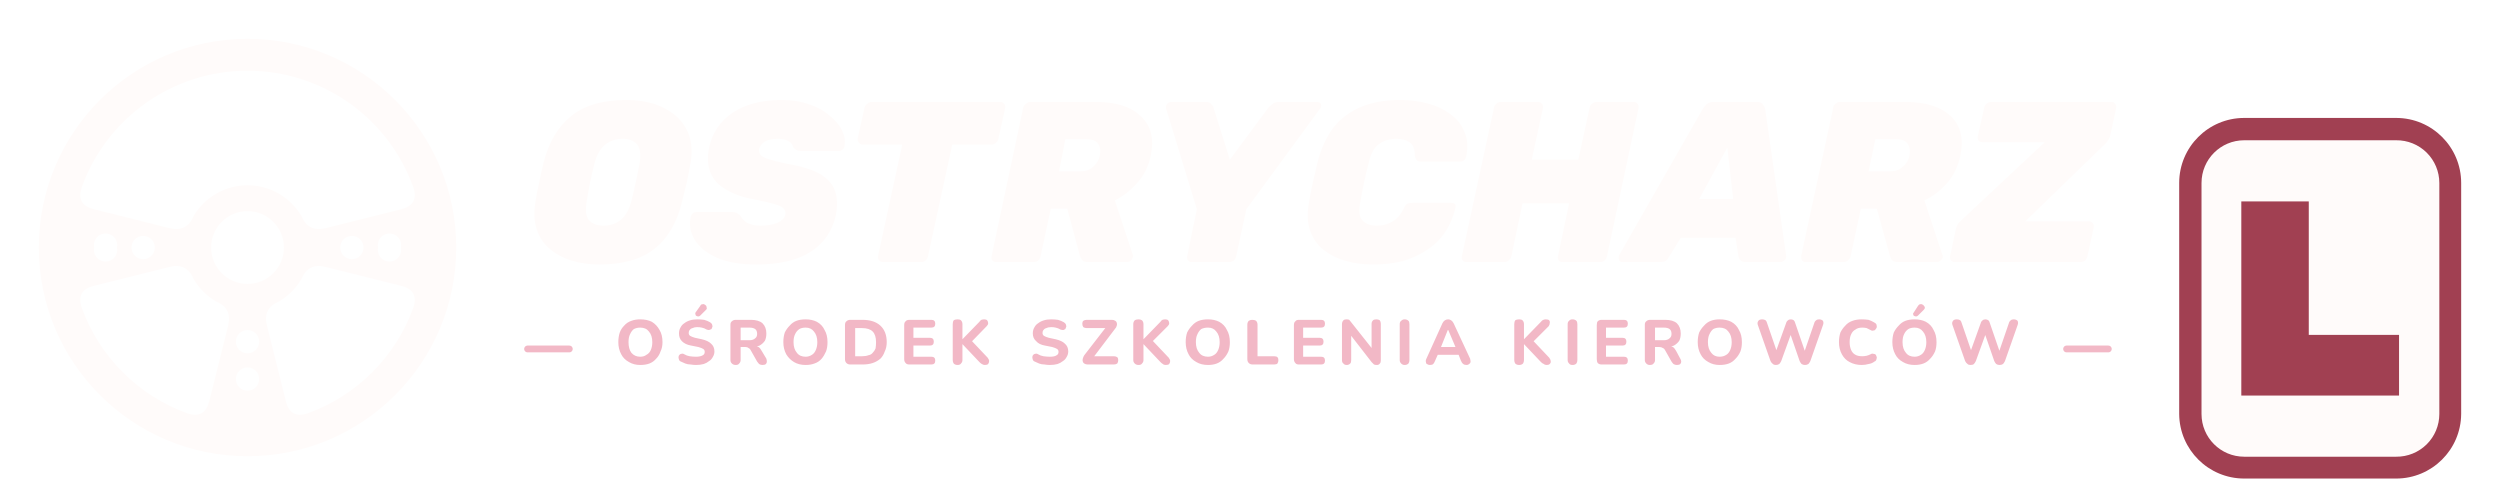
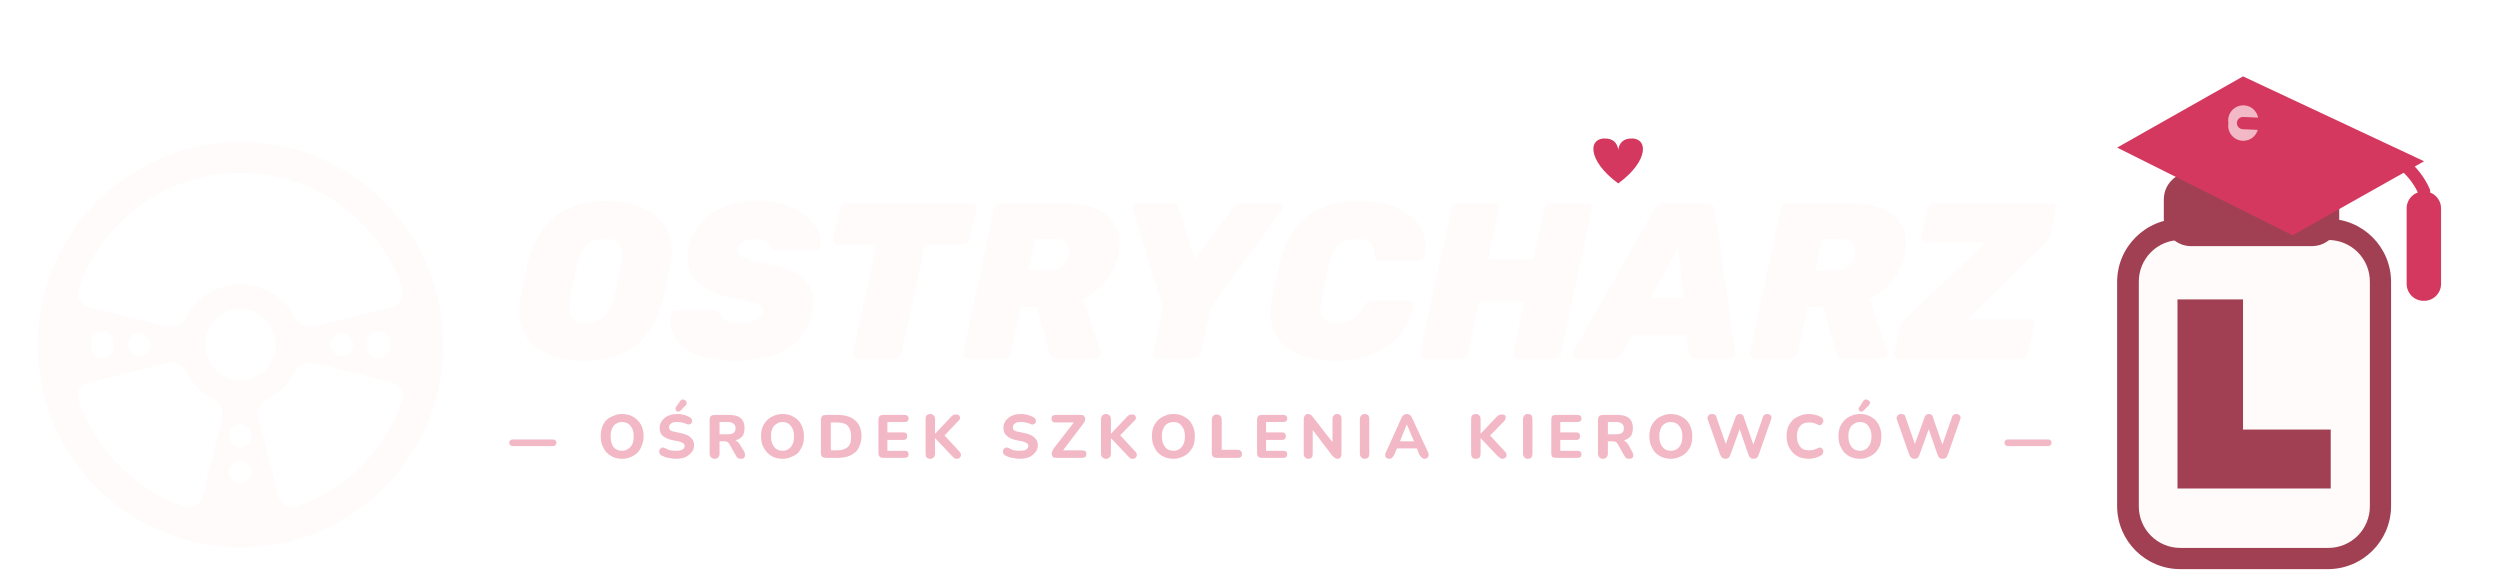
- <svg xmlns="http://www.w3.org/2000/svg" viewBox="0 0 5151 1020" width="5151" height="1020" role="img" aria-label="OSK Ostrycharz — Ośrodek Szkolenia Kierowców">
-   <path fill="#FFFBFA" d="M80,510A430,430 0 1,1 940,510A430,430 0 1,1 80,510ZM852,387A363,363 0 0,0 168,387Q157,422 193,431L349,470Q385,479 399,445A129,129 0 0,1 621,445Q635,479 671,470L827,431Q863,422 852,387ZM168,633A363,363 0 0,0 387,852Q422,863 431,827L470,671Q479,635 445,621A129,129 0 0,1 399,575Q385,541 349,550L193,589Q157,598 168,633ZM633,852A363,363 0 0,0 852,633Q863,598 827,589L671,550Q635,541 621,575A129,129 0 0,1 575,621Q541,635 550,671L589,827Q598,863 633,852ZM435,510A75,75 0 1,0 585,510A75,75 0 1,0 435,510ZM701,510A24,24 0 1,0 749,510A24,24 0 1,0 701,510ZM271,510A24,24 0 1,0 319,510A24,24 0 1,0 271,510ZM779,510A24,24 0 1,0 826,510A24,24 0 1,0 779,510ZM194,510A24,24 0 1,0 241,510A24,24 0 1,0 194,510ZM486,704A24,24 0 1,0 534,704A24,24 0 1,0 486,704ZM486,781A24,24 0 1,0 534,781A24,24 0 1,0 486,781Z" />
-   <path fill="#FFFBFA" d="M1235 545Q1204 545 1178 537Q1152 529 1133 513Q1114 497 1106 473Q1098 449 1103 417Q1106 397 1111 376Q1115 355 1120 335Q1136 272 1177 239Q1218 206 1291 206Q1321 206 1348 214Q1374 223 1393 239Q1411 255 1420 279Q1428 304 1423 335Q1419 355 1415 376Q1410 397 1405 417Q1389 481 1348 513Q1307 545 1235 545ZM1244 465Q1264 465 1279 453Q1294 441 1301 414Q1306 394 1310 375Q1314 356 1318 336Q1322 310 1313 298Q1303 286 1283 286Q1262 286 1247 298Q1232 310 1225 336Q1220 356 1216 375Q1212 394 1209 414Q1204 441 1213 453Q1223 465 1244 465Z M1558 545Q1509 545 1477 531Q1446 517 1432 495Q1418 473 1423 447Q1424 443 1427 440Q1430 437 1434 437H1509Q1516 437 1520 440Q1523 442 1526 445Q1529 451 1534 455Q1539 460 1547 462Q1555 465 1567 465Q1588 465 1602 459Q1615 453 1618 443Q1620 435 1614 429Q1609 424 1594 420Q1580 416 1555 411Q1520 405 1497 391Q1473 378 1464 356Q1455 334 1461 304Q1471 258 1510 232Q1549 206 1611 206Q1642 206 1667 215Q1692 223 1709 238Q1727 252 1735 269Q1743 285 1740 300Q1740 305 1736 308Q1733 311 1729 311H1650Q1644 311 1641 309Q1637 307 1634 303Q1633 296 1625 291Q1617 286 1603 286Q1587 286 1577 291Q1567 297 1564 307Q1563 314 1567 319Q1571 324 1584 328Q1596 332 1619 337Q1662 344 1687 357Q1712 371 1720 392Q1728 414 1722 444Q1711 493 1670 519Q1629 545 1558 545Z M1819 540Q1815 540 1812 537Q1808 533 1809 528L1859 298H1778Q1773 298 1770 294Q1767 291 1767 286L1781 223Q1782 217 1787 214Q1791 210 1796 210H2061Q2066 210 2069 214Q2072 217 2071 223L2057 286Q2056 291 2052 294Q2048 298 2043 298H1962L1912 528Q1911 533 1907 537Q1903 540 1898 540Z M2053 540Q2048 540 2045 537Q2042 533 2043 528L2108 223Q2109 217 2114 214Q2118 210 2123 210H2257Q2321 210 2351 240Q2382 269 2371 321Q2364 354 2343 377Q2323 400 2297 413L2334 525Q2334 526 2335 527Q2335 528 2334 530Q2333 534 2330 537Q2326 540 2322 540H2242Q2233 540 2230 536Q2226 531 2225 527L2199 430H2165L2144 528Q2143 533 2139 537Q2135 540 2129 540ZM2182 353H2226Q2243 353 2253 343Q2263 334 2266 321Q2269 306 2263 297Q2257 287 2240 287H2195Z M2456 540Q2451 540 2448 537Q2445 533 2446 528L2466 431L2403 225Q2401 220 2404 215Q2408 210 2414 210H2484Q2493 210 2496 215Q2500 219 2500 221L2534 329L2614 221Q2616 219 2621 215Q2626 210 2635 210H2713Q2720 210 2722 215Q2723 221 2719 225L2568 431L2547 528Q2546 533 2542 537Q2537 540 2532 540Z M2829 545Q2797 545 2771 537Q2744 529 2725 513Q2707 498 2699 474Q2691 450 2697 417Q2700 398 2705 376Q2710 354 2715 333Q2726 291 2748 262Q2771 234 2805 220Q2839 206 2885 206Q2914 206 2941 213Q2968 220 2988 235Q3008 249 3017 271Q3027 293 3021 322Q3020 327 3017 330Q3013 333 3009 333H2929Q2922 333 2919 330Q2916 327 2915 320Q2915 300 2904 293Q2894 286 2877 286Q2856 286 2841 297Q2826 308 2820 336Q2810 374 2803 415Q2797 443 2807 454Q2817 465 2837 465Q2854 465 2868 457Q2882 450 2892 430Q2895 423 2899 420Q2903 418 2911 418H2991Q2995 418 2997 420Q3000 423 2999 427Q2992 457 2977 479Q2962 501 2940 515Q2918 530 2890 538Q2862 545 2829 545Z M3023 540Q3017 540 3014 537Q3011 534 3012 528L3078 223Q3079 217 3083 214Q3087 210 3092 210H3169Q3174 210 3177 214Q3180 217 3179 223L3156 329H3252L3275 223Q3276 217 3280 214Q3285 210 3290 210H3366Q3371 210 3374 214Q3377 217 3376 223L3311 528Q3310 533 3306 537Q3302 540 3296 540H3220Q3215 540 3212 537Q3209 533 3210 528L3233 419H3137L3114 528Q3113 533 3108 537Q3104 540 3099 540Z M3344 540Q3338 540 3336 536Q3334 531 3336 526L3508 225Q3511 220 3516 215Q3522 210 3531 210H3620Q3629 210 3632 215Q3636 220 3637 225L3680 526Q3681 533 3677 536Q3673 540 3668 540H3597Q3589 540 3586 536Q3583 533 3582 529L3576 490H3463L3439 529Q3437 533 3433 537Q3428 540 3420 540ZM3501 410H3571L3559 304Z M3721 540Q3716 540 3713 537Q3711 533 3711 528L3777 223Q3777 217 3782 214Q3786 210 3791 210H3925Q3989 210 4020 240Q4050 269 4039 321Q4032 354 4012 377Q3992 400 3965 413L4002 525Q4003 526 4003 527Q4003 528 4003 530Q4002 534 3998 537Q3995 540 3990 540H3911Q3902 540 3898 536Q3895 531 3894 527L3867 430H3834L3813 528Q3812 533 3807 537Q3803 540 3798 540ZM3850 353H3895Q3911 353 3921 343Q3932 334 3934 321Q3937 306 3931 297Q3925 287 3908 287H3864Z M4028 540Q4023 540 4020 537Q4017 533 4018 528L4030 471Q4032 464 4035 460Q4039 456 4041 454L4213 293H4085Q4080 293 4077 290Q4074 286 4075 281L4088 223Q4089 217 4093 214Q4097 210 4103 210H4350Q4356 210 4358 214Q4361 217 4360 223L4348 279Q4347 284 4344 288Q4342 291 4339 295L4173 456H4304Q4309 456 4312 460Q4315 463 4314 468L4301 528Q4300 533 4296 537Q4292 540 4287 540Z" />
-   <path fill="#F2B8C6" d="M1319 752Q1306 752 1296 746Q1285 740 1280 730Q1274 719 1274 705Q1274 694 1277 685Q1280 677 1286 671Q1292 664 1301 661Q1309 658 1319 658Q1333 658 1343 663Q1353 669 1359 680Q1365 690 1365 705Q1365 716 1361 724Q1358 733 1352 739Q1346 746 1338 749Q1330 752 1319 752ZM1319 735Q1327 735 1332 731Q1338 728 1341 721Q1344 714 1344 705Q1344 691 1337 683Q1331 675 1319 675Q1312 675 1306 678Q1301 682 1298 689Q1295 695 1295 705Q1295 719 1301 727Q1308 735 1319 735Z M1434 752Q1429 752 1423 751Q1417 751 1412 749Q1407 747 1403 745Q1400 744 1399 741Q1398 738 1398 736Q1398 733 1400 731Q1402 729 1404 729Q1407 728 1410 730Q1415 733 1421 734Q1428 735 1434 735Q1443 735 1448 732Q1452 730 1452 725Q1452 721 1449 719Q1446 717 1439 715L1424 712Q1412 710 1405 703Q1399 697 1399 687Q1399 680 1402 675Q1405 669 1410 666Q1415 662 1422 660Q1428 658 1437 658Q1444 658 1451 659Q1458 661 1463 664Q1466 666 1467 668Q1468 671 1468 673Q1467 676 1466 678Q1464 679 1461 680Q1459 680 1456 679Q1451 676 1446 675Q1442 674 1436 674Q1431 674 1427 676Q1423 677 1421 680Q1419 682 1419 686Q1419 690 1422 692Q1425 694 1432 696L1446 699Q1459 702 1465 708Q1472 714 1472 724Q1472 730 1469 735Q1466 741 1461 744Q1456 748 1450 750Q1443 752 1434 752ZM1443 650Q1441 652 1439 652Q1437 652 1435 651Q1433 650 1433 648Q1432 646 1433 644L1443 630Q1444 627 1447 627Q1449 626 1451 627Q1453 628 1455 630Q1456 632 1456 634Q1457 636 1455 638Z M1516 752Q1511 752 1508 749Q1505 746 1505 742V669Q1505 664 1508 662Q1511 659 1516 659H1547Q1563 659 1571 666Q1579 674 1579 687Q1579 696 1576 702Q1572 708 1565 712Q1558 715 1547 715L1549 713H1554Q1559 713 1563 715Q1567 718 1570 724L1579 739Q1580 742 1580 745Q1580 748 1578 750Q1576 752 1571 752Q1567 752 1564 750Q1562 748 1560 745L1547 722Q1545 718 1542 717Q1540 715 1536 715H1526V742Q1526 746 1523 749Q1521 752 1516 752ZM1526 701H1544Q1552 701 1556 697Q1560 694 1560 688Q1560 681 1556 678Q1552 675 1544 675H1526Z M1660 752Q1646 752 1636 746Q1626 740 1620 730Q1614 719 1614 705Q1614 694 1617 685Q1621 677 1627 671Q1633 664 1641 661Q1649 658 1660 658Q1673 658 1683 663Q1694 669 1699 680Q1705 690 1705 705Q1705 716 1702 724Q1698 733 1693 739Q1687 746 1678 749Q1670 752 1660 752ZM1660 735Q1667 735 1673 731Q1678 728 1681 721Q1684 714 1684 705Q1684 691 1677 683Q1671 675 1660 675Q1652 675 1647 678Q1641 682 1638 689Q1635 695 1635 705Q1635 719 1642 727Q1648 735 1660 735Z M1752 751Q1747 751 1744 748Q1741 745 1741 740V670Q1741 664 1744 662Q1747 659 1752 659H1777Q1801 659 1814 671Q1827 683 1827 705Q1827 716 1823 724Q1820 733 1814 739Q1807 745 1798 748Q1789 751 1777 751ZM1762 734H1776Q1784 734 1789 732Q1795 731 1798 727Q1802 723 1804 718Q1805 712 1805 705Q1805 690 1798 683Q1791 676 1776 676H1762Z M1874 751Q1868 751 1866 748Q1863 745 1863 740V670Q1863 664 1866 662Q1868 659 1874 659H1919Q1923 659 1925 661Q1927 663 1927 667Q1927 671 1925 673Q1923 675 1919 675H1882V696H1916Q1920 696 1922 698Q1924 700 1924 704Q1924 708 1922 710Q1920 712 1916 712H1882V735H1919Q1923 735 1925 737Q1927 739 1927 743Q1927 747 1925 749Q1923 751 1919 751Z M1973 752Q1968 752 1965 749Q1963 746 1963 742V668Q1963 663 1965 660Q1968 658 1973 658Q1978 658 1980 660Q1983 663 1983 668V699H1983L2018 663Q2020 660 2022 659Q2025 658 2028 658Q2032 658 2034 660Q2036 663 2036 666Q2036 669 2033 672L1999 707L1999 699L2035 737Q2038 741 2038 744Q2038 747 2036 750Q2034 752 2029 752Q2026 752 2023 750Q2021 749 2018 746L1983 709H1983V742Q1983 746 1980 749Q1978 752 1973 752Z M2163 752Q2158 752 2152 751Q2146 751 2141 749Q2136 747 2132 745Q2129 744 2128 741Q2127 738 2127 736Q2127 733 2129 731Q2131 729 2133 729Q2136 728 2139 730Q2144 733 2150 734Q2157 735 2163 735Q2173 735 2177 732Q2181 730 2181 725Q2181 721 2178 719Q2175 717 2168 715L2153 712Q2141 710 2135 703Q2128 697 2128 687Q2128 680 2131 675Q2134 669 2139 666Q2144 662 2151 660Q2157 658 2166 658Q2173 658 2180 659Q2187 661 2192 664Q2195 666 2196 668Q2197 671 2197 673Q2196 676 2195 678Q2193 679 2191 680Q2188 680 2185 679Q2180 676 2175 675Q2171 674 2166 674Q2160 674 2156 676Q2152 677 2150 680Q2148 682 2148 686Q2148 690 2151 692Q2154 694 2161 696L2175 699Q2188 702 2194 708Q2201 714 2201 724Q2201 730 2198 735Q2195 741 2190 744Q2185 748 2179 750Q2172 752 2163 752Z M2241 751Q2237 751 2234 749Q2232 748 2231 745Q2230 742 2231 739Q2232 735 2234 732L2282 670V676H2239Q2235 676 2232 674Q2230 671 2230 667Q2230 663 2232 661Q2235 659 2239 659H2291Q2295 659 2298 661Q2300 662 2301 665Q2302 668 2301 671Q2300 675 2297 678L2250 740V734H2295Q2299 734 2302 736Q2304 738 2304 742Q2304 746 2302 749Q2299 751 2295 751Z M2346 752Q2341 752 2338 749Q2335 746 2335 742V668Q2335 663 2338 660Q2341 658 2346 658Q2350 658 2353 660Q2356 663 2356 668V699H2356L2391 663Q2393 660 2395 659Q2398 658 2401 658Q2405 658 2407 660Q2409 663 2409 666Q2409 669 2406 672L2371 707L2372 699L2408 737Q2411 741 2411 744Q2411 747 2409 750Q2407 752 2402 752Q2398 752 2396 750Q2394 749 2391 746L2356 709H2356V742Q2356 746 2353 749Q2351 752 2346 752Z M2489 752Q2475 752 2465 746Q2454 740 2449 730Q2443 719 2443 705Q2443 694 2446 685Q2450 677 2456 671Q2462 664 2470 661Q2478 658 2489 658Q2502 658 2512 663Q2523 669 2528 680Q2534 690 2534 705Q2534 716 2531 724Q2527 733 2521 739Q2515 746 2507 749Q2499 752 2489 752ZM2489 735Q2496 735 2502 731Q2507 728 2510 721Q2513 714 2513 705Q2513 691 2506 683Q2500 675 2489 675Q2481 675 2475 678Q2470 682 2467 689Q2464 695 2464 705Q2464 719 2471 727Q2477 735 2489 735Z M2581 751Q2576 751 2573 748Q2570 745 2570 740V669Q2570 664 2573 661Q2576 659 2580 659Q2585 659 2588 661Q2591 664 2591 669V734H2625Q2630 734 2632 736Q2634 738 2634 742Q2634 746 2632 749Q2630 751 2625 751Z M2676 751Q2671 751 2669 748Q2666 745 2666 740V670Q2666 664 2669 662Q2671 659 2676 659H2722Q2726 659 2728 661Q2730 663 2730 667Q2730 671 2728 673Q2726 675 2722 675H2685V696H2719Q2723 696 2725 698Q2727 700 2727 704Q2727 708 2725 710Q2723 712 2719 712H2685V735H2722Q2726 735 2728 737Q2730 739 2730 743Q2730 747 2728 749Q2726 751 2722 751Z M2775 752Q2770 752 2768 749Q2765 747 2765 742V668Q2765 663 2768 660Q2770 658 2774 658Q2778 658 2780 659Q2782 661 2784 664L2830 722H2826V667Q2826 663 2829 660Q2831 658 2836 658Q2840 658 2843 660Q2845 663 2845 667V743Q2845 747 2843 749Q2841 752 2837 752Q2833 752 2831 751Q2829 749 2826 746L2781 688H2784V742Q2784 747 2782 749Q2779 752 2775 752Z M2894 752Q2890 752 2887 749Q2884 746 2884 742V668Q2884 663 2887 661Q2890 658 2894 658Q2899 658 2902 661Q2904 663 2904 668V742Q2904 746 2902 749Q2899 752 2894 752Z M2946 752Q2943 752 2940 750Q2938 749 2938 746Q2937 743 2939 739L2972 666Q2974 662 2977 660Q2980 658 2984 658Q2987 658 2990 660Q2993 662 2995 666L3029 739Q3030 743 3030 746Q3029 749 3027 750Q3025 752 3022 752Q3017 752 3015 750Q3012 748 3010 743L3003 725L3011 731H2956L2965 725L2957 743Q2955 748 2953 750Q2951 752 2946 752ZM2983 680 2967 720 2963 715H3004L3001 720L2984 680Z M3130 752Q3125 752 3122 749Q3120 746 3120 742V668Q3120 663 3122 660Q3125 658 3130 658Q3135 658 3137 660Q3140 663 3140 668V699H3140L3175 663Q3177 660 3180 659Q3182 658 3185 658Q3190 658 3192 660Q3194 663 3193 666Q3193 669 3191 672L3156 707L3156 699L3192 737Q3195 741 3195 744Q3196 747 3193 750Q3191 752 3187 752Q3183 752 3181 750Q3178 749 3175 746L3140 709H3140V742Q3140 746 3138 749Q3135 752 3130 752Z M3240 752Q3235 752 3233 749Q3230 746 3230 742V668Q3230 663 3233 661Q3235 658 3240 658Q3245 658 3248 661Q3250 663 3250 668V742Q3250 746 3248 749Q3245 752 3240 752Z M3300 751Q3295 751 3292 748Q3290 745 3290 740V670Q3290 664 3292 662Q3295 659 3300 659H3346Q3350 659 3352 661Q3354 663 3354 667Q3354 671 3352 673Q3350 675 3346 675H3309V696H3343Q3347 696 3349 698Q3351 700 3351 704Q3351 708 3349 710Q3347 712 3343 712H3309V735H3346Q3350 735 3352 737Q3354 739 3354 743Q3354 747 3352 749Q3350 751 3346 751Z M3399 752Q3395 752 3392 749Q3389 746 3389 742V669Q3389 664 3392 662Q3395 659 3400 659H3431Q3447 659 3455 666Q3463 674 3463 687Q3463 696 3460 702Q3456 708 3449 712Q3442 715 3431 715L3432 713H3438Q3443 713 3447 715Q3451 718 3454 724L3462 739Q3464 742 3464 745Q3464 748 3462 750Q3460 752 3455 752Q3451 752 3448 750Q3446 748 3444 745L3431 722Q3429 718 3426 717Q3423 715 3419 715H3410V742Q3410 746 3407 749Q3405 752 3399 752ZM3410 701H3428Q3436 701 3440 697Q3444 694 3444 688Q3444 681 3440 678Q3436 675 3428 675H3410Z M3543 752Q3530 752 3520 746Q3509 740 3504 730Q3498 719 3498 705Q3498 694 3501 685Q3505 677 3511 671Q3517 664 3525 661Q3533 658 3543 658Q3557 658 3567 663Q3578 669 3583 680Q3589 690 3589 705Q3589 716 3586 724Q3582 733 3576 739Q3570 746 3562 749Q3554 752 3543 752ZM3543 735Q3551 735 3557 731Q3562 728 3565 721Q3568 714 3568 705Q3568 691 3561 683Q3555 675 3543 675Q3536 675 3530 678Q3525 682 3522 689Q3519 695 3519 705Q3519 719 3526 727Q3532 735 3543 735Z M3659 752Q3655 752 3653 750Q3650 748 3648 744L3622 670Q3620 665 3623 661Q3625 658 3631 658Q3635 658 3638 660Q3640 662 3641 666L3663 730H3657L3680 666Q3681 662 3684 660Q3686 658 3690 658Q3693 658 3696 660Q3698 662 3699 666L3721 730H3716L3738 666Q3739 662 3742 660Q3744 658 3748 658Q3753 658 3756 661Q3758 665 3756 670L3730 744Q3728 748 3726 750Q3723 752 3719 752Q3715 752 3712 750Q3710 748 3708 744L3688 686H3691L3670 744Q3668 748 3666 750Q3663 752 3659 752Z M3836 752Q3822 752 3811 746Q3801 741 3795 730Q3789 719 3789 705Q3789 694 3792 685Q3796 677 3802 671Q3808 664 3817 661Q3825 658 3836 658Q3843 658 3850 659Q3856 661 3861 664Q3865 666 3866 668Q3867 671 3867 674Q3866 677 3864 679Q3863 681 3860 681Q3857 682 3854 680Q3850 678 3846 676Q3842 675 3837 675Q3828 675 3823 679Q3817 682 3814 689Q3811 695 3811 705Q3811 714 3814 721Q3817 728 3823 731Q3828 734 3837 734Q3841 734 3846 733Q3850 732 3854 730Q3857 728 3860 729Q3863 729 3865 731Q3866 733 3867 736Q3867 738 3866 741Q3865 744 3862 745Q3857 749 3850 750Q3843 752 3836 752Z M3945 752Q3931 752 3921 746Q3910 740 3905 730Q3899 719 3899 705Q3899 694 3902 685Q3906 677 3912 671Q3918 664 3926 661Q3934 658 3945 658Q3958 658 3968 663Q3979 669 3984 680Q3990 690 3990 705Q3990 716 3987 724Q3983 733 3977 739Q3971 746 3963 749Q3955 752 3945 752ZM3945 735Q3952 735 3958 731Q3963 728 3966 721Q3969 714 3969 705Q3969 691 3962 683Q3956 675 3945 675Q3937 675 3932 678Q3926 682 3923 689Q3920 695 3920 705Q3920 719 3927 727Q3933 735 3945 735ZM3952 650Q3950 652 3948 652Q3946 652 3944 651Q3942 650 3942 648Q3941 646 3943 644L3952 630Q3954 627 3956 627Q3958 626 3960 627Q3963 628 3964 630Q3966 632 3966 634Q3966 636 3964 638Z M4060 752Q4056 752 4054 750Q4051 748 4049 744L4023 670Q4021 665 4024 661Q4026 658 4032 658Q4036 658 4039 660Q4041 662 4042 666L4064 730H4058L4081 666Q4082 662 4085 660Q4087 658 4091 658Q4094 658 4097 660Q4099 662 4100 666L4122 730H4117L4139 666Q4140 662 4143 660Q4145 658 4149 658Q4154 658 4157 661Q4159 665 4157 670L4131 744Q4129 748 4127 750Q4124 752 4120 752Q4116 752 4113 750Q4111 748 4109 744L4089 686H4092L4071 744Q4069 748 4067 750Q4065 752 4060 752Z" />
-   <path stroke="#F2B8C6" stroke-width="14" stroke-linecap="round" d="M1087,719h86M4258,719h86" />
-   <path fill="#A14052" d="M4624,243H4937A134,134 0 0,1 5071,377V853A134,134 0 0,1 4937,986H4624A134,134 0 0,1 4490,853V377A134,134 0 0,1 4624,243Z" />
-   <path fill="#FFFBFA" d="M4624,289H4937A88,88 0 0,1 5026,377V853A88,88 0 0,1 4937,941H4624A88,88 0 0,1 4536,853V377A88,88 0 0,1 4624,289Z" />
-   <path fill="#A14052" d="M4618,415L4757,415L4757,690L4943,690L4943,815L4618,815Z" />
+ <svg xmlns="http://www.w3.org/2000/svg" viewBox="0 0 5302 1241" width="5302" height="1241" role="img" aria-label="OSK Ostrycharz — Ośrodek Szkolenia Kierowców">
+   <path fill="#FFFBFA" d="M80,731A430,430 0 1,1 940,731A430,430 0 1,1 80,731ZM852,608A363,363 0 0,0 168,608Q157,643 193,652L349,691Q385,699 399,666A129,129 0 0,1 621,666Q635,699 671,691L827,652Q863,643 852,608ZM168,853A363,363 0 0,0 387,1073Q422,1083 431,1048L470,891Q479,856 445,842A129,129 0 0,1 399,796Q385,762 349,771L193,810Q157,818 168,853ZM633,1073A363,363 0 0,0 852,853Q863,818 827,810L671,771Q635,762 621,796A129,129 0 0,1 575,842Q541,856 550,891L589,1048Q598,1083 633,1073ZM435,731A75,75 0 1,0 585,731A75,75 0 1,0 435,731ZM701,731A24,24 0 1,0 749,731A24,24 0 1,0 701,731ZM271,731A24,24 0 1,0 319,731A24,24 0 1,0 271,731ZM779,731A24,24 0 1,0 826,731A24,24 0 1,0 779,731ZM194,731A24,24 0 1,0 241,731A24,24 0 1,0 194,731ZM486,924A24,24 0 1,0 534,924A24,24 0 1,0 486,924ZM486,1001A24,24 0 1,0 534,1001A24,24 0 1,0 486,1001Z" />
+   <path fill="#FFFBFA" d="M1235 765Q1204 765 1178 757Q1152 749 1133 733Q1114 717 1106 694Q1098 670 1103 638Q1106 618 1111 597Q1115 576 1120 555Q1136 493 1177 460Q1218 426 1291 426Q1321 426 1348 435Q1374 443 1393 459Q1411 476 1420 500Q1428 524 1423 555Q1419 576 1415 597Q1410 618 1405 638Q1389 701 1348 733Q1307 765 1235 765ZM1244 685Q1264 685 1279 673Q1294 661 1301 635Q1306 615 1310 596Q1314 576 1318 557Q1322 530 1313 518Q1303 506 1283 506Q1262 506 1247 518Q1232 530 1225 557Q1220 576 1216 596Q1212 615 1209 635Q1204 661 1213 673Q1223 685 1244 685Z M1558 765Q1509 765 1477 752Q1446 738 1432 716Q1418 693 1423 668Q1424 664 1427 661Q1430 658 1434 658H1509Q1516 658 1520 660Q1523 662 1526 666Q1529 671 1534 676Q1539 680 1547 683Q1555 685 1567 685Q1588 685 1602 679Q1615 674 1618 663Q1620 655 1614 650Q1609 645 1594 641Q1580 636 1555 632Q1520 625 1497 612Q1473 598 1464 576Q1455 554 1461 524Q1471 478 1510 452Q1549 426 1611 426Q1642 426 1667 435Q1692 444 1709 458Q1727 473 1735 489Q1743 506 1740 521Q1740 525 1736 528Q1733 531 1729 531H1650Q1644 531 1641 529Q1637 527 1634 523Q1633 517 1625 511Q1617 506 1603 506Q1587 506 1577 512Q1567 517 1564 527Q1563 535 1567 540Q1571 545 1584 549Q1596 553 1619 558Q1662 564 1687 578Q1712 592 1720 613Q1728 634 1722 664Q1711 714 1670 740Q1629 765 1558 765Z M1819 761Q1815 761 1812 757Q1808 754 1809 748L1859 519H1778Q1773 519 1770 515Q1767 511 1767 506L1781 443Q1782 438 1787 434Q1791 431 1796 431H2061Q2066 431 2069 434Q2072 438 2071 443L2057 506Q2056 511 2052 515Q2048 519 2043 519H1962L1912 748Q1911 754 1907 757Q1903 761 1898 761Z M2053 761Q2048 761 2045 757Q2042 754 2043 748L2108 443Q2109 438 2114 434Q2118 431 2123 431H2257Q2321 431 2351 460Q2382 489 2371 542Q2364 575 2343 598Q2323 621 2297 634L2334 745Q2334 747 2335 748Q2335 749 2334 750Q2333 755 2330 758Q2326 761 2322 761H2242Q2233 761 2230 756Q2226 752 2225 748L2199 651H2165L2144 748Q2143 754 2139 757Q2135 761 2129 761ZM2182 573H2226Q2243 573 2253 564Q2263 555 2266 541Q2269 527 2263 517Q2257 507 2240 507H2195Z M2456 761Q2451 761 2448 757Q2445 754 2446 748L2466 651L2403 445Q2401 440 2404 436Q2408 431 2414 431H2484Q2493 431 2496 435Q2500 439 2500 442L2534 550L2614 442Q2616 439 2621 435Q2626 431 2635 431H2713Q2720 431 2722 436Q2723 441 2719 445L2568 651L2547 748Q2546 754 2542 757Q2537 761 2532 761Z M2829 765Q2797 765 2771 758Q2744 750 2725 734Q2707 718 2699 694Q2691 670 2697 638Q2700 618 2705 596Q2710 574 2715 554Q2726 511 2748 483Q2771 454 2805 440Q2839 426 2885 426Q2914 426 2941 433Q2968 441 2988 455Q3008 470 3017 492Q3027 514 3021 543Q3020 547 3017 550Q3013 553 3009 553H2929Q2922 553 2919 551Q2916 548 2915 541Q2915 521 2904 514Q2894 506 2877 506Q2856 506 2841 517Q2826 528 2820 556Q2810 595 2803 635Q2797 663 2807 674Q2817 685 2837 685Q2854 685 2868 678Q2882 670 2892 651Q2895 643 2899 641Q2903 638 2911 638H2991Q2995 638 2997 641Q3000 644 2999 648Q2992 677 2977 699Q2962 721 2940 736Q2918 751 2890 758Q2862 765 2829 765Z M3023 761Q3017 761 3014 757Q3011 754 3012 748L3078 443Q3079 438 3083 434Q3087 431 3092 431H3169Q3174 431 3177 434Q3180 438 3179 443L3156 550H3252L3275 443Q3276 438 3280 434Q3285 431 3290 431H3366Q3371 431 3374 434Q3377 438 3376 443L3311 748Q3310 754 3306 757Q3302 761 3296 761H3220Q3215 761 3212 757Q3209 754 3210 748L3233 639H3137L3114 748Q3113 754 3108 757Q3104 761 3099 761Z M3344 761Q3338 761 3336 756Q3334 752 3336 747L3508 445Q3511 440 3516 436Q3522 431 3531 431H3620Q3629 431 3632 436Q3636 440 3637 445L3680 747Q3681 753 3677 757Q3673 761 3668 761H3597Q3589 761 3586 757Q3583 753 3582 749L3576 710H3463L3439 750Q3437 754 3433 757Q3428 761 3420 761ZM3501 631H3571L3559 525Z M3721 761Q3716 761 3713 757Q3711 754 3711 748L3777 443Q3777 438 3782 434Q3786 431 3791 431H3925Q3989 431 4020 460Q4050 489 4039 542Q4032 575 4012 598Q3992 621 3965 634L4002 745Q4003 747 4003 748Q4003 749 4003 750Q4002 755 3998 758Q3995 761 3990 761H3911Q3902 761 3898 756Q3895 752 3894 748L3867 651H3834L3813 748Q3812 754 3807 757Q3803 761 3798 761ZM3850 573H3895Q3911 573 3921 564Q3932 555 3934 541Q3937 527 3931 517Q3925 507 3908 507H3864Z M4028 761Q4023 761 4020 757Q4017 754 4018 748L4030 691Q4032 685 4035 681Q4039 677 4041 675L4213 514H4085Q4080 514 4077 510Q4074 507 4075 502L4088 443Q4089 438 4093 434Q4097 431 4103 431H4350Q4356 431 4358 434Q4361 438 4360 443L4348 499Q4347 504 4344 508Q4342 512 4339 515L4173 677H4304Q4309 677 4312 680Q4315 684 4314 689L4301 748Q4300 754 4296 757Q4292 761 4287 761Z" />
+   <path fill="#F2B8C6" d="M1319 973Q1306 973 1296 967Q1285 961 1280 950Q1274 940 1274 925Q1274 915 1277 906Q1280 897 1286 891Q1292 885 1301 882Q1309 878 1319 878Q1333 878 1343 884Q1353 890 1359 900Q1365 911 1365 925Q1365 936 1361 945Q1358 954 1352 960Q1346 966 1338 969Q1330 973 1319 973ZM1319 956Q1327 956 1332 952Q1338 948 1341 942Q1344 935 1344 925Q1344 911 1337 903Q1331 895 1319 895Q1312 895 1306 899Q1301 902 1298 909Q1295 916 1295 925Q1295 940 1301 948Q1308 956 1319 956Z M1434 973Q1429 973 1423 972Q1417 971 1412 970Q1407 968 1403 966Q1400 964 1399 962Q1398 959 1398 956Q1398 954 1400 952Q1402 950 1404 949Q1407 949 1410 950Q1415 953 1421 955Q1428 956 1434 956Q1443 956 1448 953Q1452 950 1452 946Q1452 942 1449 940Q1446 938 1439 936L1424 933Q1412 930 1405 924Q1399 918 1399 907Q1399 901 1402 895Q1405 890 1410 886Q1415 882 1422 880Q1428 878 1437 878Q1444 878 1451 880Q1458 882 1463 885Q1466 887 1467 889Q1468 891 1468 894Q1467 896 1466 898Q1464 900 1461 900Q1459 901 1456 899Q1451 897 1446 896Q1442 895 1436 895Q1431 895 1427 896Q1423 898 1421 900Q1419 903 1419 906Q1419 910 1422 913Q1425 915 1432 916L1446 919Q1459 922 1465 928Q1472 934 1472 944Q1472 951 1469 956Q1466 961 1461 965Q1456 969 1450 971Q1443 973 1434 973ZM1443 871Q1441 873 1439 873Q1437 873 1435 872Q1433 870 1433 868Q1432 866 1433 864L1443 850Q1444 848 1447 847Q1449 847 1451 848Q1453 849 1455 850Q1456 852 1456 854Q1457 856 1455 859Z M1516 973Q1511 973 1508 970Q1505 967 1505 962V890Q1505 885 1508 882Q1511 880 1516 880H1547Q1563 880 1571 887Q1579 894 1579 908Q1579 916 1576 923Q1572 929 1565 932Q1558 936 1547 936L1549 933H1554Q1559 933 1563 936Q1567 939 1570 944L1579 959Q1580 962 1580 966Q1580 969 1578 971Q1576 973 1571 973Q1567 973 1564 971Q1562 969 1560 965L1547 942Q1545 938 1542 937Q1540 936 1536 936H1526V962Q1526 967 1523 970Q1521 973 1516 973ZM1526 921H1544Q1552 921 1556 918Q1560 915 1560 908Q1560 902 1556 899Q1552 895 1544 895H1526Z M1660 973Q1646 973 1636 967Q1626 961 1620 950Q1614 940 1614 925Q1614 915 1617 906Q1621 897 1627 891Q1633 885 1641 882Q1649 878 1660 878Q1673 878 1683 884Q1694 890 1699 900Q1705 911 1705 925Q1705 936 1702 945Q1698 954 1693 960Q1687 966 1678 969Q1670 973 1660 973ZM1660 956Q1667 956 1673 952Q1678 948 1681 942Q1684 935 1684 925Q1684 911 1677 903Q1671 895 1660 895Q1652 895 1647 899Q1641 902 1638 909Q1635 916 1635 925Q1635 940 1642 948Q1648 956 1660 956Z M1752 971Q1747 971 1744 969Q1741 966 1741 961V890Q1741 885 1744 882Q1747 880 1752 880H1777Q1801 880 1814 892Q1827 903 1827 925Q1827 936 1823 945Q1820 954 1814 959Q1807 965 1798 968Q1789 971 1777 971ZM1762 955H1776Q1784 955 1789 953Q1795 951 1798 948Q1802 944 1804 938Q1805 933 1805 925Q1805 911 1798 903Q1791 896 1776 896H1762Z M1874 971Q1868 971 1866 969Q1863 966 1863 961V890Q1863 885 1866 882Q1868 880 1874 880H1919Q1923 880 1925 882Q1927 884 1927 887Q1927 891 1925 893Q1923 895 1919 895H1882V917H1916Q1920 917 1922 919Q1924 921 1924 925Q1924 929 1922 931Q1920 933 1916 933H1882V956H1919Q1923 956 1925 958Q1927 960 1927 963Q1927 967 1925 969Q1923 971 1919 971Z M1973 973Q1968 973 1965 970Q1963 967 1963 962V889Q1963 884 1965 881Q1968 878 1973 878Q1978 878 1980 881Q1983 884 1983 889V920H1983L2018 883Q2020 881 2022 880Q2025 879 2028 879Q2032 879 2034 881Q2036 883 2036 886Q2036 890 2033 892L1999 928L1999 919L2035 958Q2038 961 2038 965Q2038 968 2036 970Q2034 973 2029 973Q2026 973 2023 971Q2021 969 2018 966L1983 929H1983V962Q1983 967 1980 970Q1978 973 1973 973Z M2163 973Q2158 973 2152 972Q2146 971 2141 970Q2136 968 2132 966Q2129 964 2128 962Q2127 959 2127 956Q2127 954 2129 952Q2131 950 2133 949Q2136 949 2139 950Q2144 953 2150 955Q2157 956 2163 956Q2173 956 2177 953Q2181 950 2181 946Q2181 942 2178 940Q2175 938 2168 936L2153 933Q2141 930 2135 924Q2128 918 2128 907Q2128 901 2131 895Q2134 890 2139 886Q2144 882 2151 880Q2157 878 2166 878Q2173 878 2180 880Q2187 882 2192 885Q2195 887 2196 889Q2197 891 2197 894Q2196 896 2195 898Q2193 900 2191 900Q2188 901 2185 899Q2180 897 2175 896Q2171 895 2166 895Q2160 895 2156 896Q2152 898 2150 900Q2148 903 2148 906Q2148 910 2151 913Q2154 915 2161 916L2175 919Q2188 922 2194 928Q2201 934 2201 944Q2201 951 2198 956Q2195 961 2190 965Q2185 969 2179 971Q2172 973 2163 973Z M2241 971Q2237 971 2234 970Q2232 968 2231 965Q2230 963 2231 959Q2232 956 2234 952L2282 890V896H2239Q2235 896 2232 894Q2230 892 2230 888Q2230 884 2232 882Q2235 880 2239 880H2291Q2295 880 2298 881Q2300 883 2301 886Q2302 888 2301 892Q2300 895 2297 899L2250 961V955H2295Q2299 955 2302 957Q2304 959 2304 963Q2304 967 2302 969Q2299 971 2295 971Z M2346 973Q2341 973 2338 970Q2335 967 2335 962V889Q2335 884 2338 881Q2341 878 2346 878Q2350 878 2353 881Q2356 884 2356 889V920H2356L2391 883Q2393 881 2395 880Q2398 879 2401 879Q2405 879 2407 881Q2409 883 2409 886Q2409 890 2406 892L2371 928L2372 919L2408 958Q2411 961 2411 965Q2411 968 2409 970Q2407 973 2402 973Q2398 973 2396 971Q2394 969 2391 966L2356 929H2356V962Q2356 967 2353 970Q2351 973 2346 973Z M2489 973Q2475 973 2465 967Q2454 961 2449 950Q2443 940 2443 925Q2443 915 2446 906Q2450 897 2456 891Q2462 885 2470 882Q2478 878 2489 878Q2502 878 2512 884Q2523 890 2528 900Q2534 911 2534 925Q2534 936 2531 945Q2527 954 2521 960Q2515 966 2507 969Q2499 973 2489 973ZM2489 956Q2496 956 2502 952Q2507 948 2510 942Q2513 935 2513 925Q2513 911 2506 903Q2500 895 2489 895Q2481 895 2475 899Q2470 902 2467 909Q2464 916 2464 925Q2464 940 2471 948Q2477 956 2489 956Z M2581 971Q2576 971 2573 969Q2570 966 2570 961V890Q2570 885 2573 882Q2576 879 2580 879Q2585 879 2588 882Q2591 885 2591 890V954H2625Q2630 954 2632 957Q2634 959 2634 963Q2634 967 2632 969Q2630 971 2625 971Z M2676 971Q2671 971 2669 969Q2666 966 2666 961V890Q2666 885 2669 882Q2671 880 2676 880H2722Q2726 880 2728 882Q2730 884 2730 887Q2730 891 2728 893Q2726 895 2722 895H2685V917H2719Q2723 917 2725 919Q2727 921 2727 925Q2727 929 2725 931Q2723 933 2719 933H2685V956H2722Q2726 956 2728 958Q2730 960 2730 963Q2730 967 2728 969Q2726 971 2722 971Z M2775 973Q2770 973 2768 970Q2765 968 2765 963V889Q2765 884 2768 881Q2770 878 2774 878Q2778 878 2780 880Q2782 881 2784 884L2830 943H2826V888Q2826 883 2829 881Q2831 878 2836 878Q2840 878 2843 881Q2845 883 2845 888V963Q2845 967 2843 970Q2841 973 2837 973Q2833 973 2831 971Q2829 970 2826 967L2781 908H2784V963Q2784 968 2782 970Q2779 973 2775 973Z M2894 973Q2890 973 2887 970Q2884 967 2884 962V889Q2884 884 2887 881Q2890 878 2894 878Q2899 878 2902 881Q2904 884 2904 889V962Q2904 967 2902 970Q2899 973 2894 973Z M2946 973Q2943 973 2940 971Q2938 969 2938 966Q2937 963 2939 960L2972 887Q2974 882 2977 880Q2980 878 2984 878Q2987 878 2990 880Q2993 882 2995 887L3029 960Q3030 963 3030 966Q3029 969 3027 971Q3025 973 3022 973Q3017 973 3015 970Q3012 968 3010 964L3003 946L3011 951H2956L2965 946L2957 964Q2955 968 2953 970Q2951 973 2946 973ZM2983 901 2967 941 2963 936H3004L3001 941L2984 901Z M3130 973Q3125 973 3122 970Q3120 967 3120 962V889Q3120 884 3122 881Q3125 878 3130 878Q3135 878 3137 881Q3140 884 3140 889V920H3140L3175 883Q3177 881 3180 880Q3182 879 3185 879Q3190 879 3192 881Q3194 883 3193 886Q3193 890 3191 892L3156 928L3156 919L3192 958Q3195 961 3195 965Q3196 968 3193 970Q3191 973 3187 973Q3183 973 3181 971Q3178 969 3175 966L3140 929H3140V962Q3140 967 3138 970Q3135 973 3130 973Z M3240 973Q3235 973 3233 970Q3230 967 3230 962V889Q3230 884 3233 881Q3235 878 3240 878Q3245 878 3248 881Q3250 884 3250 889V962Q3250 967 3248 970Q3245 973 3240 973Z M3300 971Q3295 971 3292 969Q3290 966 3290 961V890Q3290 885 3292 882Q3295 880 3300 880H3346Q3350 880 3352 882Q3354 884 3354 887Q3354 891 3352 893Q3350 895 3346 895H3309V917H3343Q3347 917 3349 919Q3351 921 3351 925Q3351 929 3349 931Q3347 933 3343 933H3309V956H3346Q3350 956 3352 958Q3354 960 3354 963Q3354 967 3352 969Q3350 971 3346 971Z M3399 973Q3395 973 3392 970Q3389 967 3389 962V890Q3389 885 3392 882Q3395 880 3400 880H3431Q3447 880 3455 887Q3463 894 3463 908Q3463 916 3460 923Q3456 929 3449 932Q3442 936 3431 936L3432 933H3438Q3443 933 3447 936Q3451 939 3454 944L3462 959Q3464 962 3464 966Q3464 969 3462 971Q3460 973 3455 973Q3451 973 3448 971Q3446 969 3444 965L3431 942Q3429 938 3426 937Q3423 936 3419 936H3410V962Q3410 967 3407 970Q3405 973 3399 973ZM3410 921H3428Q3436 921 3440 918Q3444 915 3444 908Q3444 902 3440 899Q3436 895 3428 895H3410Z M3543 973Q3530 973 3520 967Q3509 961 3504 950Q3498 940 3498 925Q3498 915 3501 906Q3505 897 3511 891Q3517 885 3525 882Q3533 878 3543 878Q3557 878 3567 884Q3578 890 3583 900Q3589 911 3589 925Q3589 936 3586 945Q3582 954 3576 960Q3570 966 3562 969Q3554 973 3543 973ZM3543 956Q3551 956 3557 952Q3562 948 3565 942Q3568 935 3568 925Q3568 911 3561 903Q3555 895 3543 895Q3536 895 3530 899Q3525 902 3522 909Q3519 916 3519 925Q3519 940 3526 948Q3532 956 3543 956Z M3659 973Q3655 973 3653 971Q3650 969 3648 964L3622 890Q3620 885 3623 882Q3625 878 3631 878Q3635 878 3638 880Q3640 882 3641 887L3663 950H3657L3680 887Q3681 882 3684 880Q3686 878 3690 878Q3693 878 3696 880Q3698 882 3699 887L3721 950H3716L3738 887Q3739 882 3742 880Q3744 878 3748 878Q3753 878 3756 882Q3758 885 3756 890L3730 964Q3728 969 3726 971Q3723 973 3719 973Q3715 973 3712 971Q3710 969 3708 964L3688 906H3691L3670 964Q3668 969 3666 971Q3663 973 3659 973Z M3836 973Q3822 973 3811 967Q3801 961 3795 950Q3789 940 3789 925Q3789 915 3792 906Q3796 897 3802 891Q3808 885 3817 882Q3825 878 3836 878Q3843 878 3850 880Q3856 881 3861 884Q3865 886 3866 889Q3867 892 3867 894Q3866 897 3864 899Q3863 901 3860 902Q3857 902 3854 900Q3850 898 3846 897Q3842 896 3837 896Q3828 896 3823 899Q3817 903 3814 909Q3811 916 3811 925Q3811 935 3814 941Q3817 948 3823 952Q3828 955 3837 955Q3841 955 3846 954Q3850 953 3854 951Q3857 949 3860 949Q3863 950 3865 952Q3866 954 3867 956Q3867 959 3866 962Q3865 964 3862 966Q3857 969 3850 971Q3843 973 3836 973Z M3945 973Q3931 973 3921 967Q3910 961 3905 950Q3899 940 3899 925Q3899 915 3902 906Q3906 897 3912 891Q3918 885 3926 882Q3934 878 3945 878Q3958 878 3968 884Q3979 890 3984 900Q3990 911 3990 925Q3990 936 3987 945Q3983 954 3977 960Q3971 966 3963 969Q3955 973 3945 973ZM3945 956Q3952 956 3958 952Q3963 948 3966 942Q3969 935 3969 925Q3969 911 3962 903Q3956 895 3945 895Q3937 895 3932 899Q3926 902 3923 909Q3920 916 3920 925Q3920 940 3927 948Q3933 956 3945 956ZM3952 871Q3950 873 3948 873Q3946 873 3944 872Q3942 870 3942 868Q3941 866 3943 864L3952 850Q3954 848 3956 847Q3958 847 3960 848Q3963 849 3964 850Q3966 852 3966 854Q3966 856 3964 859Z M4060 973Q4056 973 4054 971Q4051 969 4049 964L4023 890Q4021 885 4024 882Q4026 878 4032 878Q4036 878 4039 880Q4041 882 4042 887L4064 950H4058L4081 887Q4082 882 4085 880Q4087 878 4091 878Q4094 878 4097 880Q4099 882 4100 887L4122 950H4117L4139 887Q4140 882 4143 880Q4145 878 4149 878Q4154 878 4157 882Q4159 885 4157 890L4131 964Q4129 969 4127 971Q4124 973 4120 973Q4116 973 4113 971Q4111 969 4109 964L4089 906H4092L4071 964Q4069 969 4067 971Q4065 973 4060 973Z" />
+   <path stroke="#F2B8C6" stroke-width="14" stroke-linecap="round" d="M1087,939h86M4258,939h86" />
+   <path fill="#D4385E" d="M3432,389C3365,340 3367,289 3409,294C3426,296 3431,309 3432,318C3433,309 3438,296 3455,294C3496,289 3499,340 3432,389Z" />
+   <path fill="#A14052" d="M4624,464H4937A134,134 0 0,1 5071,598V1074A134,134 0 0,1 4937,1207H4624A134,134 0 0,1 4490,1074V598A134,134 0 0,1 4624,464Z" />
+   <path fill="#FFFBFA" d="M4624,509H4937A88,88 0 0,1 5026,598V1074A88,88 0 0,1 4937,1162H4624A88,88 0 0,1 4536,1074V598A88,88 0 0,1 4624,509Z" />
+   <path fill="#A14052" d="M4618,635L4757,635L4757,911L4943,911L4943,1036L4618,1036Z" />
+   <path fill="#A14052" d="M4647,365H4903A58,58 0 0,1 4961,423V464A58,58 0 0,1 4903,522H4647A58,58 0 0,1 4589,464V423A58,58 0 0,1 4647,365Z" />
+   <path fill="#D4385E" d="M4490,313L4757,162L5141,342L4862,499Z" />
+   <path fill="#F2B8C6" d="M4726,261A32,32 0 1,1 4789,261A32,32 0 1,1 4726,261Z" />
+   <path fill="none" stroke="#D4385E" stroke-width="26" stroke-linecap="round" d="M4757,261Q5083,272 5141,406" />
+   <path fill="#D4385E" d="M5141,406H5141A36,36 0 0,1 5177,442V602A36,36 0 0,1 5141,638H5141A36,36 0 0,1 5104,602V442A36,36 0 0,1 5141,406Z" />
</svg>
